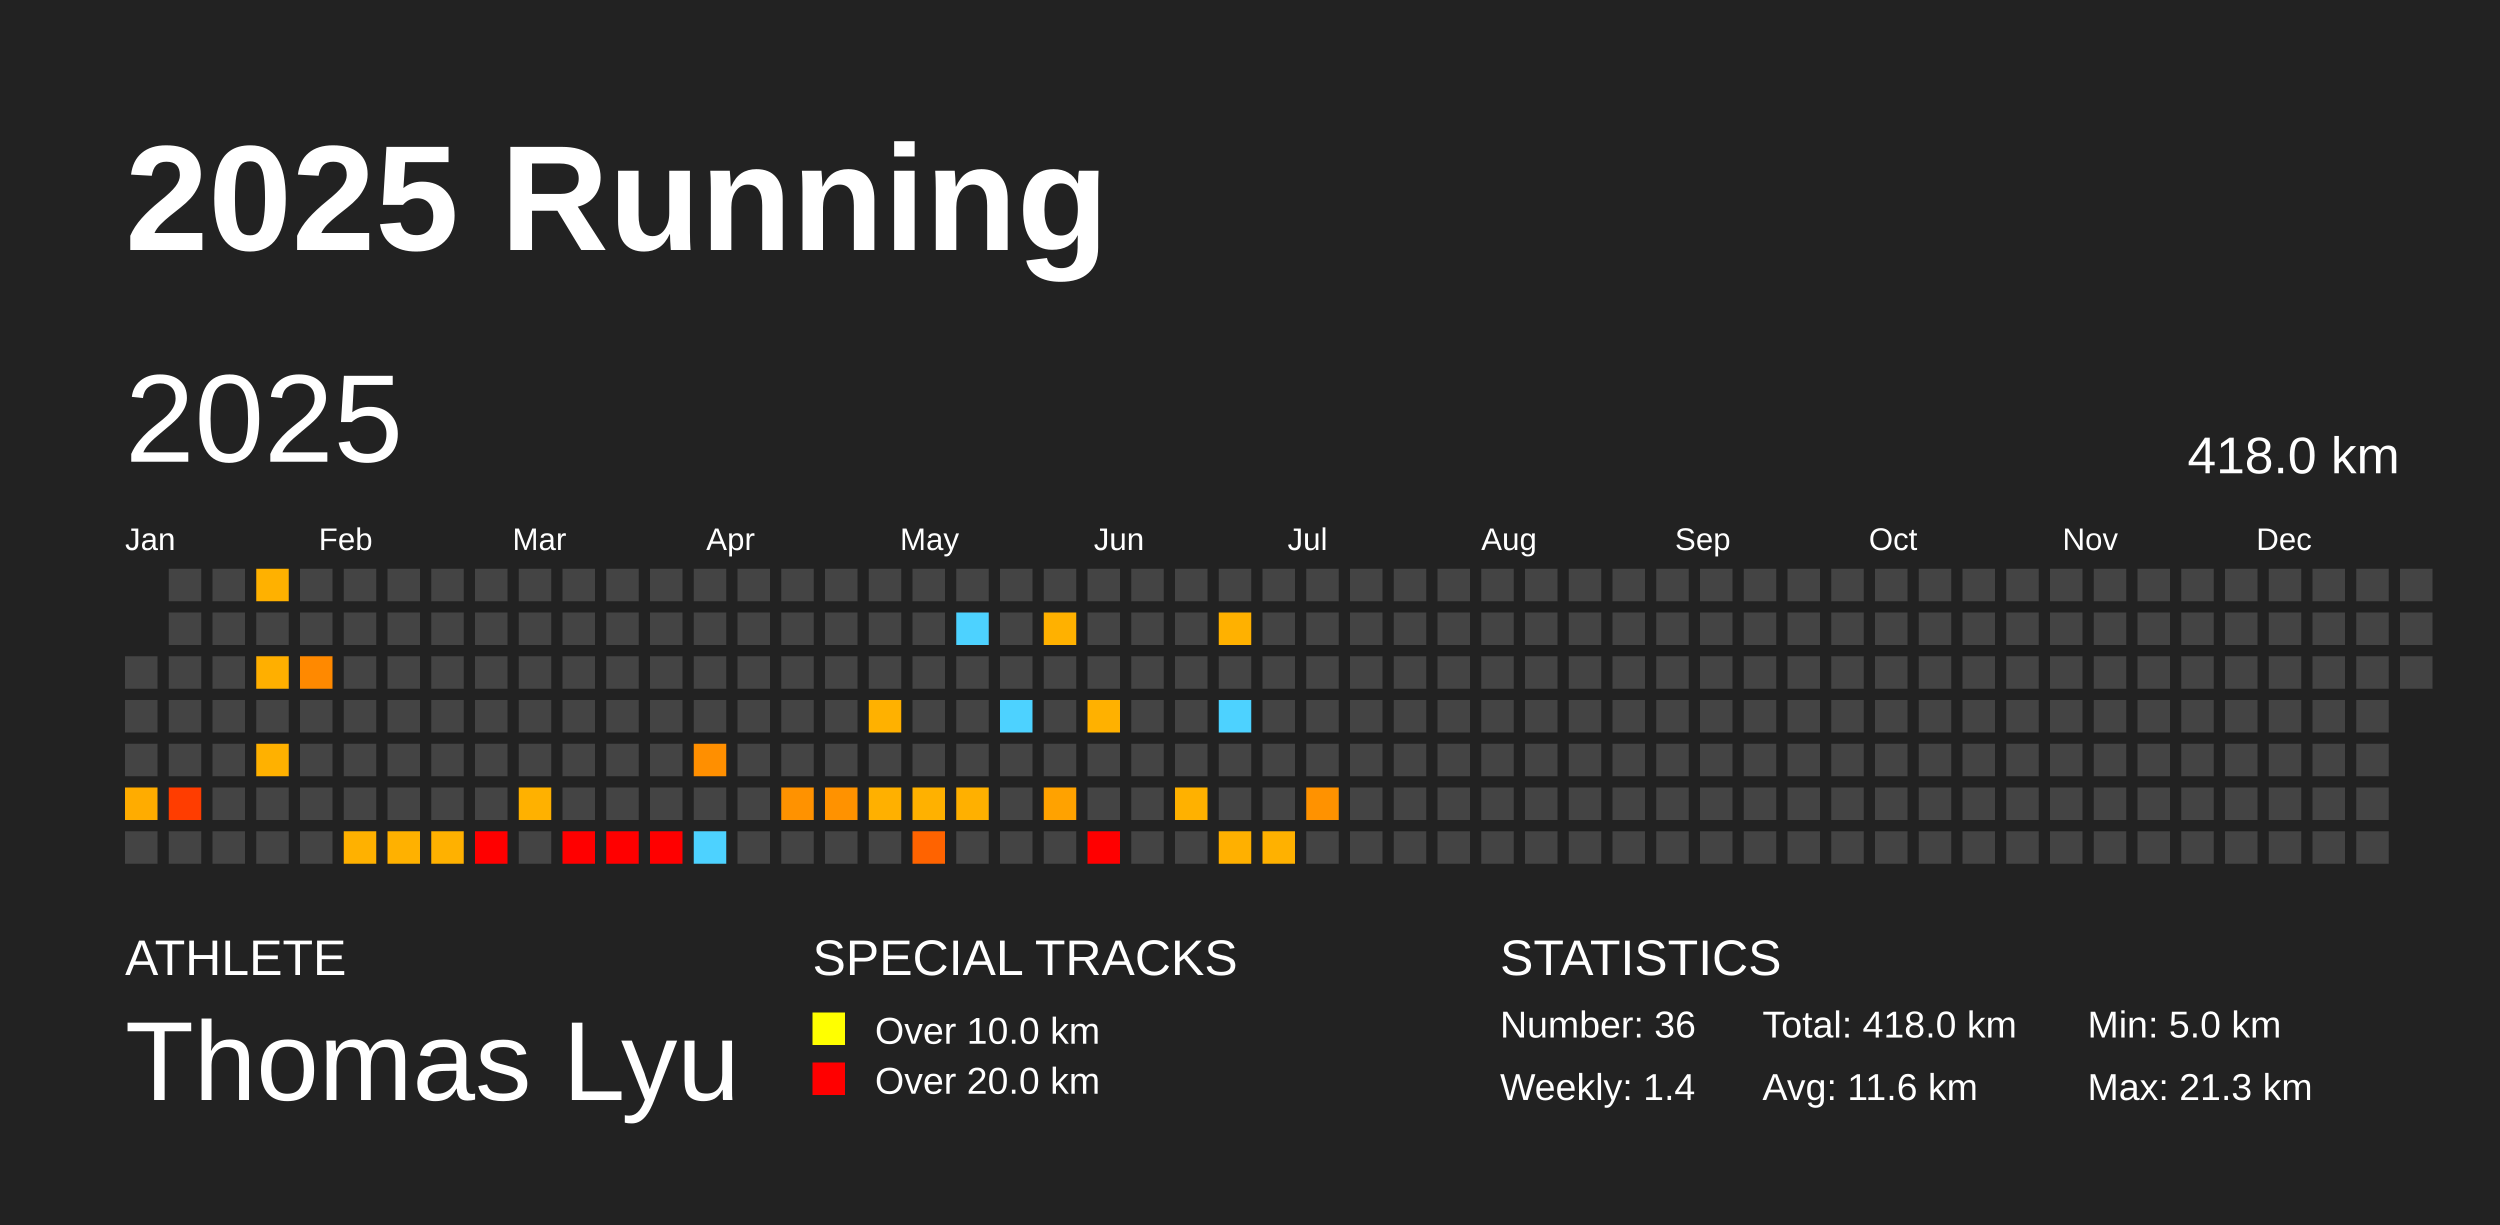
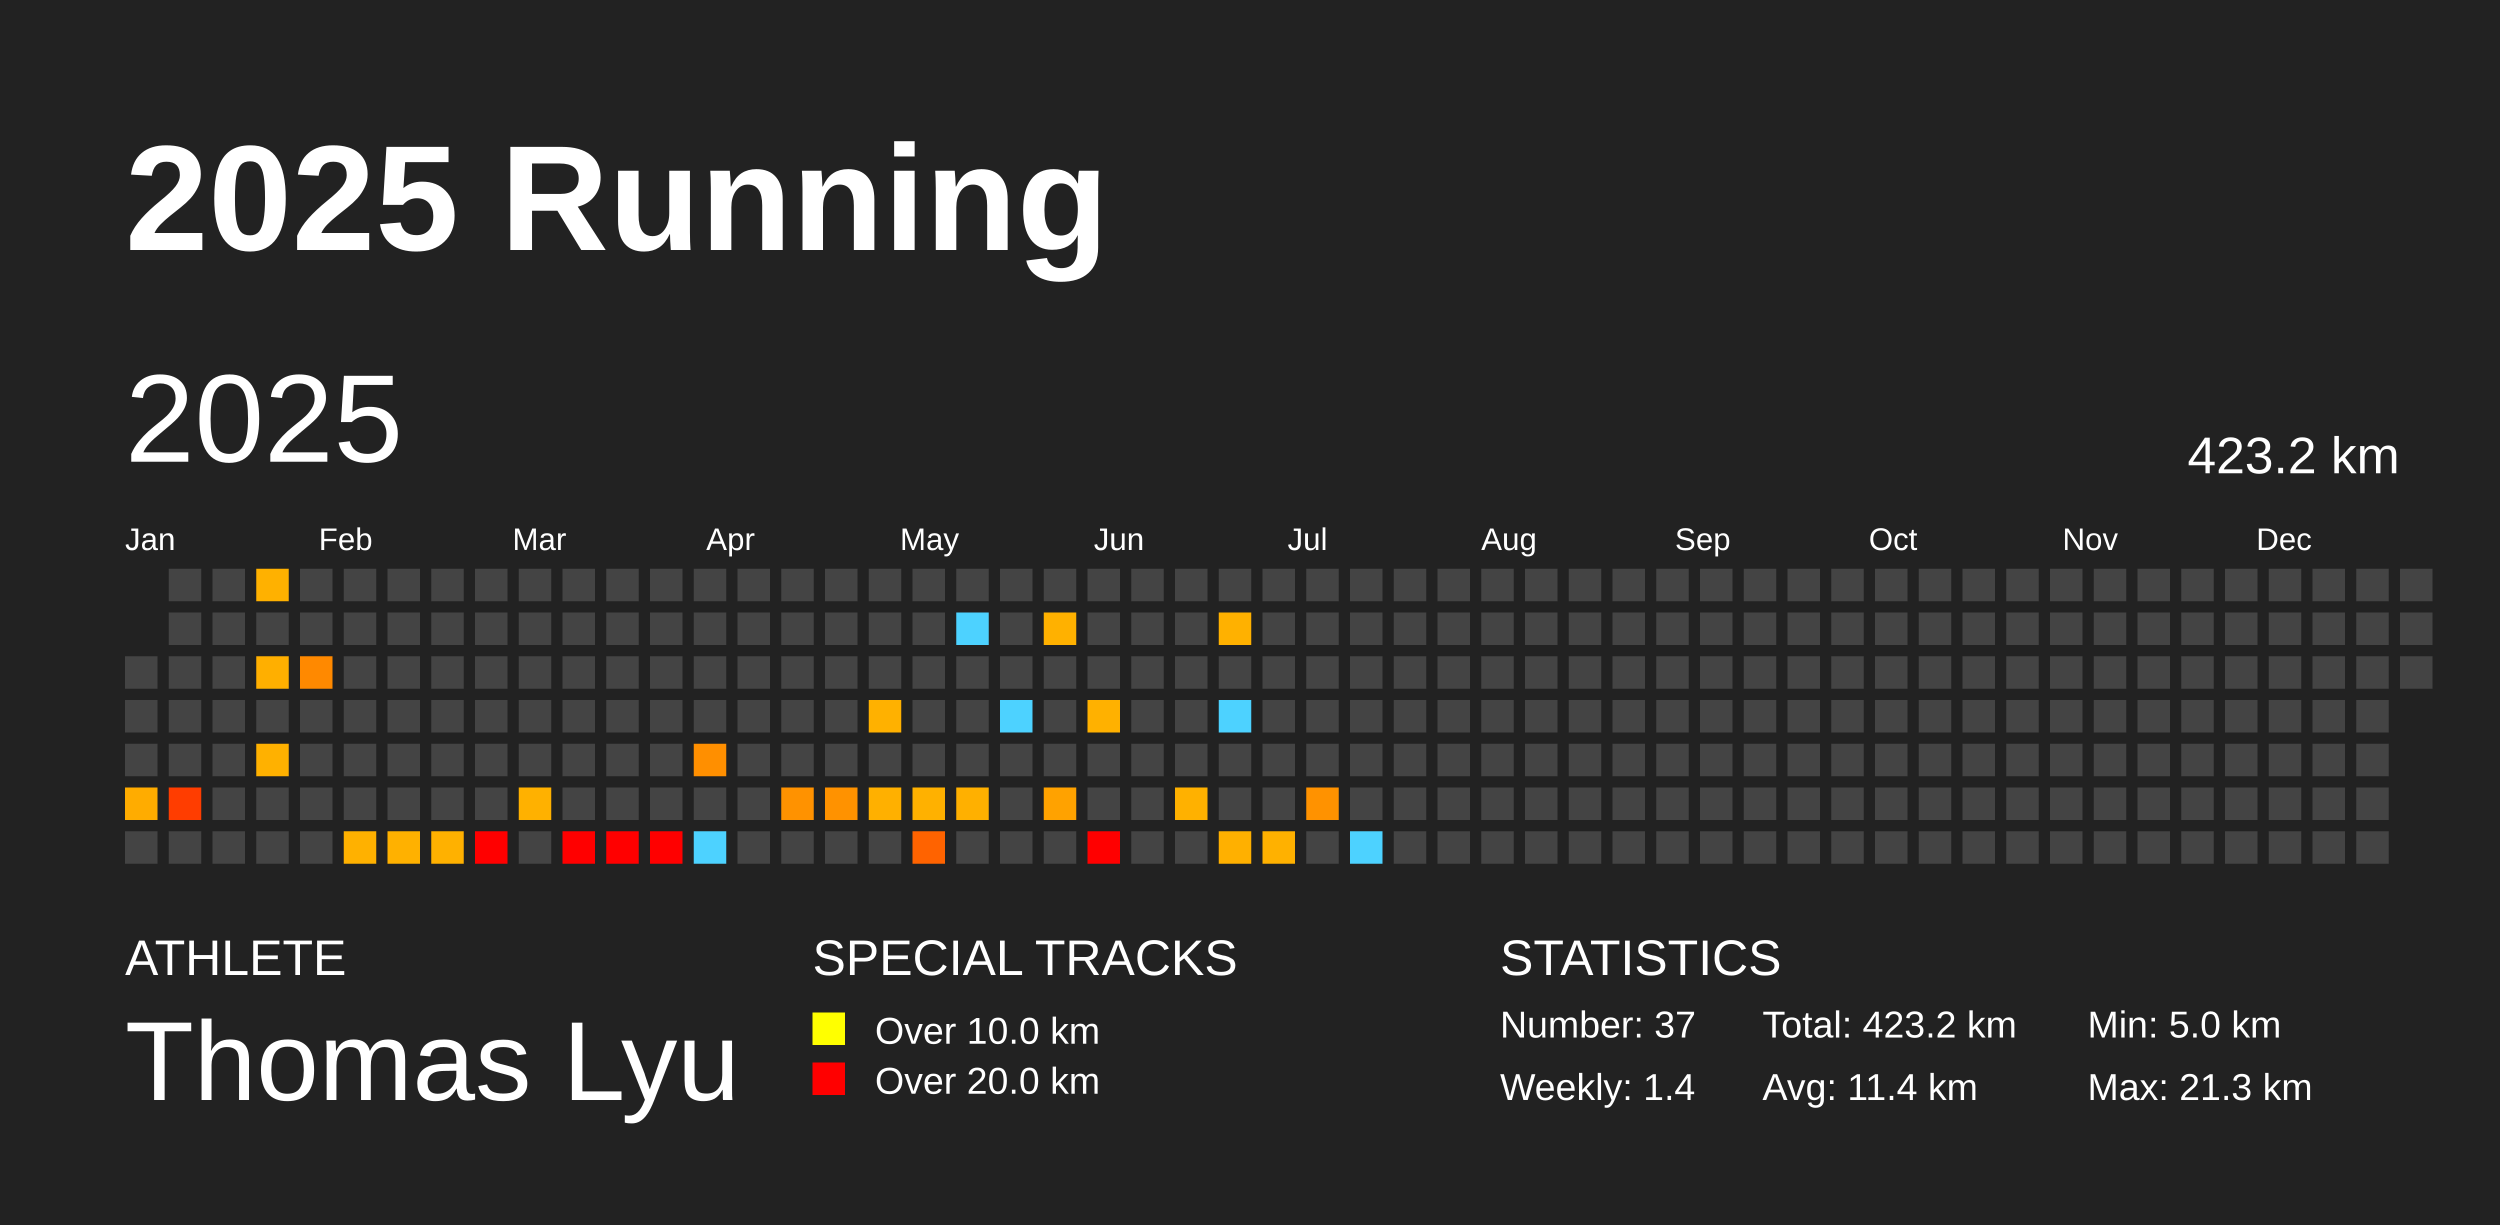
<svg xmlns="http://www.w3.org/2000/svg" baseProfile="full" height="98mm" version="1.1" viewBox="0,0,200,98" width="200mm">
  <defs />
  <rect fill="#222222" height="98" width="200" x="0" y="0" />
  <text fill="#FFFFFF" style="font-size:12px; font-family:Arial; font-weight:bold;" x="10" y="20">2025 Running</text>
  <text fill="#FFFFFF" style="font-size:4px; font-family:Arial" x="10" y="78">ATHLETE</text>
  <text fill="#FFFFFF" style="font-size:9px; font-family:Arial" x="10" y="88">Thomas Lyu</text>
  <text fill="#FFFFFF" style="font-size:4px; font-family:Arial" x="65" y="78">SPECIAL TRACKS</text>
  <rect fill="yellow" height="2.6" width="2.6" x="65" y="81" />
  <text fill="#FFFFFF" style="font-size:3px; font-family:Arial" x="70" y="83.5">Over 10.0 km</text>
  <rect fill="red" height="2.6" width="2.6" x="65" y="85" />
  <text fill="#FFFFFF" style="font-size:3px; font-family:Arial" x="70" y="87.5">Over 20.0 km</text>
  <text fill="#FFFFFF" style="font-size:4px; font-family:Arial" x="120" y="78">STATISTICS</text>
-   <text fill="#FFFFFF" style="font-size:3px; font-family:Arial" x="120" y="83">Number: 36</text>
+   <text fill="#FFFFFF" style="font-size:3px; font-family:Arial" x="120" y="83">Number: 37</text>
  <text fill="#FFFFFF" style="font-size:3px; font-family:Arial" x="120" y="88">Weekly: 1.4</text>
-   <text fill="#FFFFFF" style="font-size:3px; font-family:Arial" x="141" y="83">Total: 418.0 km</text>
-   <text fill="#FFFFFF" style="font-size:3px; font-family:Arial" x="141" y="88">Avg: 11.6 km</text>
+   <text fill="#FFFFFF" style="font-size:3px; font-family:Arial" x="141" y="83">Total: 423.2 km</text>
+   <text fill="#FFFFFF" style="font-size:3px; font-family:Arial" x="141" y="88">Avg: 11.4 km</text>
  <text fill="#FFFFFF" style="font-size:3px; font-family:Arial" x="167" y="83">Min: 5.0 km</text>
  <text fill="#FFFFFF" style="font-size:3px; font-family:Arial" x="167" y="88">Max: 21.3 km</text>
  <text dominant-baseline="hanging" fill="#FFFFFF" style="font-size:10.0px; font-family:Arial;" x="10" y="30">2025</text>
-   <text dominant-baseline="hanging" fill="#FFFFFF" style="font-size:4.125px; font-family:Arial;" x="175" y="35">418.0 km</text>
+   <text dominant-baseline="hanging" fill="#FFFFFF" style="font-size:4.125px; font-family:Arial;" x="175" y="35">423.2 km</text>
  <text fill="#FFFFFF" style="font-size:2.5px; font-family:Arial" x="10.0" y="44">Jan</text>
  <text fill="#FFFFFF" style="font-size:2.5px; font-family:Arial" x="25.5" y="44">Feb</text>
  <text fill="#FFFFFF" style="font-size:2.5px; font-family:Arial" x="41.0" y="44">Mar</text>
  <text fill="#FFFFFF" style="font-size:2.5px; font-family:Arial" x="56.5" y="44">Apr</text>
  <text fill="#FFFFFF" style="font-size:2.5px; font-family:Arial" x="72.0" y="44">May</text>
  <text fill="#FFFFFF" style="font-size:2.5px; font-family:Arial" x="87.5" y="44">Jun</text>
  <text fill="#FFFFFF" style="font-size:2.5px; font-family:Arial" x="103.0" y="44">Jul</text>
  <text fill="#FFFFFF" style="font-size:2.5px; font-family:Arial" x="118.5" y="44">Aug</text>
  <text fill="#FFFFFF" style="font-size:2.5px; font-family:Arial" x="134.0" y="44">Sep</text>
  <text fill="#FFFFFF" style="font-size:2.5px; font-family:Arial" x="149.5" y="44">Oct</text>
  <text fill="#FFFFFF" style="font-size:2.5px; font-family:Arial" x="165.0" y="44">Nov</text>
  <text fill="#FFFFFF" style="font-size:2.5px; font-family:Arial" x="180.5" y="44">Dec</text>
  <rect fill="#444444" height="2.6" width="2.6" x="10.0" y="52.5" />
  <rect fill="#444444" height="2.6" width="2.6" x="10.0" y="56.0" />
  <rect fill="#444444" height="2.6" width="2.6" x="10.0" y="59.5" />
  <rect fill="#ffac00" height="2.6" width="2.6" x="10.0" y="63.0" />
  <rect fill="#444444" height="2.6" width="2.6" x="10.0" y="66.5" />
  <rect fill="#444444" height="2.6" width="2.6" x="13.5" y="45.5" />
  <rect fill="#444444" height="2.6" width="2.6" x="13.5" y="49.0" />
  <rect fill="#444444" height="2.6" width="2.6" x="13.5" y="52.5" />
  <rect fill="#444444" height="2.6" width="2.6" x="13.5" y="56.0" />
  <rect fill="#444444" height="2.6" width="2.6" x="13.5" y="59.5" />
  <rect fill="#ff3d00" height="2.6" width="2.6" x="13.5" y="63.0" />
  <rect fill="#444444" height="2.6" width="2.6" x="13.5" y="66.5" />
  <rect fill="#444444" height="2.6" width="2.6" x="17.0" y="45.5" />
  <rect fill="#444444" height="2.6" width="2.6" x="17.0" y="49.0" />
  <rect fill="#444444" height="2.6" width="2.6" x="17.0" y="52.5" />
  <rect fill="#444444" height="2.6" width="2.6" x="17.0" y="56.0" />
  <rect fill="#444444" height="2.6" width="2.6" x="17.0" y="59.5" />
  <rect fill="#444444" height="2.6" width="2.6" x="17.0" y="63.0" />
  <rect fill="#444444" height="2.6" width="2.6" x="17.0" y="66.5" />
  <rect fill="#ffb100" height="2.6" width="2.6" x="20.5" y="45.5" />
  <rect fill="#444444" height="2.6" width="2.6" x="20.5" y="49.0" />
  <rect fill="#ffaf00" height="2.6" width="2.6" x="20.5" y="52.5" />
  <rect fill="#444444" height="2.6" width="2.6" x="20.5" y="56.0" />
  <rect fill="#ffb100" height="2.6" width="2.6" x="20.5" y="59.5" />
  <rect fill="#444444" height="2.6" width="2.6" x="20.5" y="63.0" />
  <rect fill="#444444" height="2.6" width="2.6" x="20.5" y="66.5" />
  <rect fill="#444444" height="2.6" width="2.6" x="24.0" y="45.5" />
  <rect fill="#444444" height="2.6" width="2.6" x="24.0" y="49.0" />
  <rect fill="#ff8900" height="2.6" width="2.6" x="24.0" y="52.5" />
  <rect fill="#444444" height="2.6" width="2.6" x="24.0" y="56.0" />
  <rect fill="#444444" height="2.6" width="2.6" x="24.0" y="59.5" />
  <rect fill="#444444" height="2.6" width="2.6" x="24.0" y="63.0" />
  <rect fill="#444444" height="2.6" width="2.6" x="24.0" y="66.5" />
  <rect fill="#444444" height="2.6" width="2.6" x="27.5" y="45.5" />
  <rect fill="#444444" height="2.6" width="2.6" x="27.5" y="49.0" />
  <rect fill="#444444" height="2.6" width="2.6" x="27.5" y="52.5" />
  <rect fill="#444444" height="2.6" width="2.6" x="27.5" y="56.0" />
  <rect fill="#444444" height="2.6" width="2.6" x="27.5" y="59.5" />
  <rect fill="#444444" height="2.6" width="2.6" x="27.5" y="63.0" />
  <rect fill="#ffb100" height="2.6" width="2.6" x="27.5" y="66.5" />
  <rect fill="#444444" height="2.6" width="2.6" x="31.0" y="45.5" />
  <rect fill="#444444" height="2.6" width="2.6" x="31.0" y="49.0" />
  <rect fill="#444444" height="2.6" width="2.6" x="31.0" y="52.5" />
  <rect fill="#444444" height="2.6" width="2.6" x="31.0" y="56.0" />
  <rect fill="#444444" height="2.6" width="2.6" x="31.0" y="59.5" />
  <rect fill="#444444" height="2.6" width="2.6" x="31.0" y="63.0" />
  <rect fill="#ffb100" height="2.6" width="2.6" x="31.0" y="66.5" />
  <rect fill="#444444" height="2.6" width="2.6" x="34.5" y="45.5" />
  <rect fill="#444444" height="2.6" width="2.6" x="34.5" y="49.0" />
  <rect fill="#444444" height="2.6" width="2.6" x="34.5" y="52.5" />
  <rect fill="#444444" height="2.6" width="2.6" x="34.5" y="56.0" />
  <rect fill="#444444" height="2.6" width="2.6" x="34.5" y="59.5" />
  <rect fill="#444444" height="2.6" width="2.6" x="34.5" y="63.0" />
  <rect fill="#ffb100" height="2.6" width="2.6" x="34.5" y="66.5" />
  <rect fill="#444444" height="2.6" width="2.6" x="38.0" y="45.5" />
  <rect fill="#444444" height="2.6" width="2.6" x="38.0" y="49.0" />
  <rect fill="#444444" height="2.6" width="2.6" x="38.0" y="52.5" />
  <rect fill="#444444" height="2.6" width="2.6" x="38.0" y="56.0" />
  <rect fill="#444444" height="2.6" width="2.6" x="38.0" y="59.5" />
  <rect fill="#444444" height="2.6" width="2.6" x="38.0" y="63.0" />
  <rect fill="red" height="2.6" width="2.6" x="38.0" y="66.5" />
  <rect fill="#444444" height="2.6" width="2.6" x="41.5" y="45.5" />
  <rect fill="#444444" height="2.6" width="2.6" x="41.5" y="49.0" />
  <rect fill="#444444" height="2.6" width="2.6" x="41.5" y="52.5" />
  <rect fill="#444444" height="2.6" width="2.6" x="41.5" y="56.0" />
  <rect fill="#444444" height="2.6" width="2.6" x="41.5" y="59.5" />
  <rect fill="#ffb100" height="2.6" width="2.6" x="41.5" y="63.0" />
  <rect fill="#444444" height="2.6" width="2.6" x="41.5" y="66.5" />
  <rect fill="#444444" height="2.6" width="2.6" x="45.0" y="45.5" />
  <rect fill="#444444" height="2.6" width="2.6" x="45.0" y="49.0" />
  <rect fill="#444444" height="2.6" width="2.6" x="45.0" y="52.5" />
  <rect fill="#444444" height="2.6" width="2.6" x="45.0" y="56.0" />
  <rect fill="#444444" height="2.6" width="2.6" x="45.0" y="59.5" />
  <rect fill="#444444" height="2.6" width="2.6" x="45.0" y="63.0" />
  <rect fill="red" height="2.6" width="2.6" x="45.0" y="66.5" />
  <rect fill="#444444" height="2.6" width="2.6" x="48.5" y="45.5" />
  <rect fill="#444444" height="2.6" width="2.6" x="48.5" y="49.0" />
  <rect fill="#444444" height="2.6" width="2.6" x="48.5" y="52.5" />
  <rect fill="#444444" height="2.6" width="2.6" x="48.5" y="56.0" />
  <rect fill="#444444" height="2.6" width="2.6" x="48.5" y="59.5" />
  <rect fill="#444444" height="2.6" width="2.6" x="48.5" y="63.0" />
  <rect fill="red" height="2.6" width="2.6" x="48.5" y="66.5" />
  <rect fill="#444444" height="2.6" width="2.6" x="52.0" y="45.5" />
  <rect fill="#444444" height="2.6" width="2.6" x="52.0" y="49.0" />
  <rect fill="#444444" height="2.6" width="2.6" x="52.0" y="52.5" />
  <rect fill="#444444" height="2.6" width="2.6" x="52.0" y="56.0" />
  <rect fill="#444444" height="2.6" width="2.6" x="52.0" y="59.5" />
  <rect fill="#444444" height="2.6" width="2.6" x="52.0" y="63.0" />
  <rect fill="red" height="2.6" width="2.6" x="52.0" y="66.5" />
  <rect fill="#444444" height="2.6" width="2.6" x="55.5" y="45.5" />
  <rect fill="#444444" height="2.6" width="2.6" x="55.5" y="49.0" />
  <rect fill="#444444" height="2.6" width="2.6" x="55.5" y="52.5" />
  <rect fill="#444444" height="2.6" width="2.6" x="55.5" y="56.0" />
  <rect fill="#ff8f00" height="2.6" width="2.6" x="55.5" y="59.5" />
  <rect fill="#444444" height="2.6" width="2.6" x="55.5" y="63.0" />
  <rect fill="#4dd2ff" height="2.6" width="2.6" x="55.5" y="66.5" />
  <rect fill="#444444" height="2.6" width="2.6" x="59.0" y="45.5" />
  <rect fill="#444444" height="2.6" width="2.6" x="59.0" y="49.0" />
  <rect fill="#444444" height="2.6" width="2.6" x="59.0" y="52.5" />
  <rect fill="#444444" height="2.6" width="2.6" x="59.0" y="56.0" />
  <rect fill="#444444" height="2.6" width="2.6" x="59.0" y="59.5" />
  <rect fill="#444444" height="2.6" width="2.6" x="59.0" y="63.0" />
  <rect fill="#444444" height="2.6" width="2.6" x="59.0" y="66.5" />
  <rect fill="#444444" height="2.6" width="2.6" x="62.5" y="45.5" />
  <rect fill="#444444" height="2.6" width="2.6" x="62.5" y="49.0" />
  <rect fill="#444444" height="2.6" width="2.6" x="62.5" y="52.5" />
  <rect fill="#444444" height="2.6" width="2.6" x="62.5" y="56.0" />
  <rect fill="#444444" height="2.6" width="2.6" x="62.5" y="59.5" />
  <rect fill="#ff9200" height="2.6" width="2.6" x="62.5" y="63.0" />
  <rect fill="#444444" height="2.6" width="2.6" x="62.5" y="66.5" />
  <rect fill="#444444" height="2.6" width="2.6" x="66.0" y="45.5" />
  <rect fill="#444444" height="2.6" width="2.6" x="66.0" y="49.0" />
  <rect fill="#444444" height="2.6" width="2.6" x="66.0" y="52.5" />
  <rect fill="#444444" height="2.6" width="2.6" x="66.0" y="56.0" />
  <rect fill="#444444" height="2.6" width="2.6" x="66.0" y="59.5" />
  <rect fill="#ff9200" height="2.6" width="2.6" x="66.0" y="63.0" />
  <rect fill="#444444" height="2.6" width="2.6" x="66.0" y="66.5" />
  <rect fill="#444444" height="2.6" width="2.6" x="69.5" y="45.5" />
  <rect fill="#444444" height="2.6" width="2.6" x="69.5" y="49.0" />
  <rect fill="#444444" height="2.6" width="2.6" x="69.5" y="52.5" />
  <rect fill="#ffb100" height="2.6" width="2.6" x="69.5" y="56.0" />
  <rect fill="#444444" height="2.6" width="2.6" x="69.5" y="59.5" />
  <rect fill="#ffb000" height="2.6" width="2.6" x="69.5" y="63.0" />
  <rect fill="#444444" height="2.6" width="2.6" x="69.5" y="66.5" />
  <rect fill="#444444" height="2.6" width="2.6" x="73.0" y="45.5" />
  <rect fill="#444444" height="2.6" width="2.6" x="73.0" y="49.0" />
  <rect fill="#444444" height="2.6" width="2.6" x="73.0" y="52.5" />
  <rect fill="#444444" height="2.6" width="2.6" x="73.0" y="56.0" />
  <rect fill="#444444" height="2.6" width="2.6" x="73.0" y="59.5" />
  <rect fill="#ffb100" height="2.6" width="2.6" x="73.0" y="63.0" />
  <rect fill="#ff6300" height="2.6" width="2.6" x="73.0" y="66.5" />
  <rect fill="#444444" height="2.6" width="2.6" x="76.5" y="45.5" />
  <rect fill="#4dd2ff" height="2.6" width="2.6" x="76.5" y="49.0" />
  <rect fill="#444444" height="2.6" width="2.6" x="76.5" y="52.5" />
  <rect fill="#444444" height="2.6" width="2.6" x="76.5" y="56.0" />
  <rect fill="#444444" height="2.6" width="2.6" x="76.5" y="59.5" />
  <rect fill="#ffb000" height="2.6" width="2.6" x="76.5" y="63.0" />
  <rect fill="#444444" height="2.6" width="2.6" x="76.5" y="66.5" />
  <rect fill="#444444" height="2.6" width="2.6" x="80.0" y="45.5" />
  <rect fill="#444444" height="2.6" width="2.6" x="80.0" y="49.0" />
  <rect fill="#444444" height="2.6" width="2.6" x="80.0" y="52.5" />
  <rect fill="#4dd2ff" height="2.6" width="2.6" x="80.0" y="56.0" />
  <rect fill="#444444" height="2.6" width="2.6" x="80.0" y="59.5" />
  <rect fill="#444444" height="2.6" width="2.6" x="80.0" y="63.0" />
  <rect fill="#444444" height="2.6" width="2.6" x="80.0" y="66.5" />
  <rect fill="#444444" height="2.6" width="2.6" x="83.5" y="45.5" />
  <rect fill="#ffb100" height="2.6" width="2.6" x="83.5" y="49.0" />
  <rect fill="#444444" height="2.6" width="2.6" x="83.5" y="52.5" />
  <rect fill="#444444" height="2.6" width="2.6" x="83.5" y="56.0" />
  <rect fill="#444444" height="2.6" width="2.6" x="83.5" y="59.5" />
  <rect fill="#ffa200" height="2.6" width="2.6" x="83.5" y="63.0" />
  <rect fill="#444444" height="2.6" width="2.6" x="83.5" y="66.5" />
  <rect fill="#444444" height="2.6" width="2.6" x="87.0" y="45.5" />
  <rect fill="#444444" height="2.6" width="2.6" x="87.0" y="49.0" />
  <rect fill="#444444" height="2.6" width="2.6" x="87.0" y="52.5" />
  <rect fill="#ffb100" height="2.6" width="2.6" x="87.0" y="56.0" />
  <rect fill="#444444" height="2.6" width="2.6" x="87.0" y="59.5" />
  <rect fill="#444444" height="2.6" width="2.6" x="87.0" y="63.0" />
  <rect fill="red" height="2.6" width="2.6" x="87.0" y="66.5" />
  <rect fill="#444444" height="2.6" width="2.6" x="90.5" y="45.5" />
  <rect fill="#444444" height="2.6" width="2.6" x="90.5" y="49.0" />
  <rect fill="#444444" height="2.6" width="2.6" x="90.5" y="52.5" />
  <rect fill="#444444" height="2.6" width="2.6" x="90.5" y="56.0" />
  <rect fill="#444444" height="2.6" width="2.6" x="90.5" y="59.5" />
  <rect fill="#444444" height="2.6" width="2.6" x="90.5" y="63.0" />
  <rect fill="#444444" height="2.6" width="2.6" x="90.5" y="66.5" />
  <rect fill="#444444" height="2.6" width="2.6" x="94.0" y="45.5" />
  <rect fill="#444444" height="2.6" width="2.6" x="94.0" y="49.0" />
  <rect fill="#444444" height="2.6" width="2.6" x="94.0" y="52.5" />
  <rect fill="#444444" height="2.6" width="2.6" x="94.0" y="56.0" />
  <rect fill="#444444" height="2.6" width="2.6" x="94.0" y="59.5" />
  <rect fill="#ffb100" height="2.6" width="2.6" x="94.0" y="63.0" />
  <rect fill="#444444" height="2.6" width="2.6" x="94.0" y="66.5" />
  <rect fill="#444444" height="2.6" width="2.6" x="97.5" y="45.5" />
  <rect fill="#ffb100" height="2.6" width="2.6" x="97.5" y="49.0" />
  <rect fill="#444444" height="2.6" width="2.6" x="97.5" y="52.5" />
  <rect fill="#4dd2ff" height="2.6" width="2.6" x="97.5" y="56.0" />
  <rect fill="#444444" height="2.6" width="2.6" x="97.5" y="59.5" />
  <rect fill="#444444" height="2.6" width="2.6" x="97.5" y="63.0" />
  <rect fill="#ffb000" height="2.6" width="2.6" x="97.5" y="66.5" />
  <rect fill="#444444" height="2.6" width="2.6" x="101.0" y="45.5" />
  <rect fill="#444444" height="2.6" width="2.6" x="101.0" y="49.0" />
  <rect fill="#444444" height="2.6" width="2.6" x="101.0" y="52.5" />
  <rect fill="#444444" height="2.6" width="2.6" x="101.0" y="56.0" />
  <rect fill="#444444" height="2.6" width="2.6" x="101.0" y="59.5" />
  <rect fill="#444444" height="2.6" width="2.6" x="101.0" y="63.0" />
  <rect fill="#ffb100" height="2.6" width="2.6" x="101.0" y="66.5" />
  <rect fill="#444444" height="2.6" width="2.6" x="104.5" y="45.5" />
  <rect fill="#444444" height="2.6" width="2.6" x="104.5" y="49.0" />
  <rect fill="#444444" height="2.6" width="2.6" x="104.5" y="52.5" />
  <rect fill="#444444" height="2.6" width="2.6" x="104.5" y="56.0" />
  <rect fill="#444444" height="2.6" width="2.6" x="104.5" y="59.5" />
  <rect fill="#ff9200" height="2.6" width="2.6" x="104.5" y="63.0" />
  <rect fill="#444444" height="2.6" width="2.6" x="104.5" y="66.5" />
  <rect fill="#444444" height="2.6" width="2.6" x="108.0" y="45.5" />
  <rect fill="#444444" height="2.6" width="2.6" x="108.0" y="49.0" />
  <rect fill="#444444" height="2.6" width="2.6" x="108.0" y="52.5" />
  <rect fill="#444444" height="2.6" width="2.6" x="108.0" y="56.0" />
  <rect fill="#444444" height="2.6" width="2.6" x="108.0" y="59.5" />
  <rect fill="#444444" height="2.6" width="2.6" x="108.0" y="63.0" />
-   <rect fill="#444444" height="2.6" width="2.6" x="108.0" y="66.5" />
+   <rect fill="#4dd2ff" height="2.6" width="2.6" x="108.0" y="66.5" />
  <rect fill="#444444" height="2.6" width="2.6" x="111.5" y="45.5" />
  <rect fill="#444444" height="2.6" width="2.6" x="111.5" y="49.0" />
  <rect fill="#444444" height="2.6" width="2.6" x="111.5" y="52.5" />
  <rect fill="#444444" height="2.6" width="2.6" x="111.5" y="56.0" />
  <rect fill="#444444" height="2.6" width="2.6" x="111.5" y="59.5" />
  <rect fill="#444444" height="2.6" width="2.6" x="111.5" y="63.0" />
  <rect fill="#444444" height="2.6" width="2.6" x="111.5" y="66.5" />
  <rect fill="#444444" height="2.6" width="2.6" x="115.0" y="45.5" />
  <rect fill="#444444" height="2.6" width="2.6" x="115.0" y="49.0" />
  <rect fill="#444444" height="2.6" width="2.6" x="115.0" y="52.5" />
  <rect fill="#444444" height="2.6" width="2.6" x="115.0" y="56.0" />
  <rect fill="#444444" height="2.6" width="2.6" x="115.0" y="59.5" />
  <rect fill="#444444" height="2.6" width="2.6" x="115.0" y="63.0" />
  <rect fill="#444444" height="2.6" width="2.6" x="115.0" y="66.5" />
  <rect fill="#444444" height="2.6" width="2.6" x="118.5" y="45.5" />
  <rect fill="#444444" height="2.6" width="2.6" x="118.5" y="49.0" />
  <rect fill="#444444" height="2.6" width="2.6" x="118.5" y="52.5" />
  <rect fill="#444444" height="2.6" width="2.6" x="118.5" y="56.0" />
  <rect fill="#444444" height="2.6" width="2.6" x="118.5" y="59.5" />
  <rect fill="#444444" height="2.6" width="2.6" x="118.5" y="63.0" />
  <rect fill="#444444" height="2.6" width="2.6" x="118.5" y="66.5" />
  <rect fill="#444444" height="2.6" width="2.6" x="122.0" y="45.5" />
  <rect fill="#444444" height="2.6" width="2.6" x="122.0" y="49.0" />
  <rect fill="#444444" height="2.6" width="2.6" x="122.0" y="52.5" />
  <rect fill="#444444" height="2.6" width="2.6" x="122.0" y="56.0" />
  <rect fill="#444444" height="2.6" width="2.6" x="122.0" y="59.5" />
  <rect fill="#444444" height="2.6" width="2.6" x="122.0" y="63.0" />
  <rect fill="#444444" height="2.6" width="2.6" x="122.0" y="66.5" />
  <rect fill="#444444" height="2.6" width="2.6" x="125.5" y="45.5" />
  <rect fill="#444444" height="2.6" width="2.6" x="125.5" y="49.0" />
  <rect fill="#444444" height="2.6" width="2.6" x="125.5" y="52.5" />
  <rect fill="#444444" height="2.6" width="2.6" x="125.5" y="56.0" />
  <rect fill="#444444" height="2.6" width="2.6" x="125.5" y="59.5" />
  <rect fill="#444444" height="2.6" width="2.6" x="125.5" y="63.0" />
  <rect fill="#444444" height="2.6" width="2.6" x="125.5" y="66.5" />
  <rect fill="#444444" height="2.6" width="2.6" x="129.0" y="45.5" />
  <rect fill="#444444" height="2.6" width="2.6" x="129.0" y="49.0" />
  <rect fill="#444444" height="2.6" width="2.6" x="129.0" y="52.5" />
  <rect fill="#444444" height="2.6" width="2.6" x="129.0" y="56.0" />
  <rect fill="#444444" height="2.6" width="2.6" x="129.0" y="59.5" />
  <rect fill="#444444" height="2.6" width="2.6" x="129.0" y="63.0" />
  <rect fill="#444444" height="2.6" width="2.6" x="129.0" y="66.5" />
  <rect fill="#444444" height="2.6" width="2.6" x="132.5" y="45.5" />
  <rect fill="#444444" height="2.6" width="2.6" x="132.5" y="49.0" />
  <rect fill="#444444" height="2.6" width="2.6" x="132.5" y="52.5" />
  <rect fill="#444444" height="2.6" width="2.6" x="132.5" y="56.0" />
  <rect fill="#444444" height="2.6" width="2.6" x="132.5" y="59.5" />
  <rect fill="#444444" height="2.6" width="2.6" x="132.5" y="63.0" />
  <rect fill="#444444" height="2.6" width="2.6" x="132.5" y="66.5" />
  <rect fill="#444444" height="2.6" width="2.6" x="136.0" y="45.5" />
  <rect fill="#444444" height="2.6" width="2.6" x="136.0" y="49.0" />
  <rect fill="#444444" height="2.6" width="2.6" x="136.0" y="52.5" />
  <rect fill="#444444" height="2.6" width="2.6" x="136.0" y="56.0" />
  <rect fill="#444444" height="2.6" width="2.6" x="136.0" y="59.5" />
  <rect fill="#444444" height="2.6" width="2.6" x="136.0" y="63.0" />
  <rect fill="#444444" height="2.6" width="2.6" x="136.0" y="66.5" />
  <rect fill="#444444" height="2.6" width="2.6" x="139.5" y="45.5" />
  <rect fill="#444444" height="2.6" width="2.6" x="139.5" y="49.0" />
  <rect fill="#444444" height="2.6" width="2.6" x="139.5" y="52.5" />
  <rect fill="#444444" height="2.6" width="2.6" x="139.5" y="56.0" />
  <rect fill="#444444" height="2.6" width="2.6" x="139.5" y="59.5" />
  <rect fill="#444444" height="2.6" width="2.6" x="139.5" y="63.0" />
  <rect fill="#444444" height="2.6" width="2.6" x="139.5" y="66.5" />
  <rect fill="#444444" height="2.6" width="2.6" x="143.0" y="45.5" />
  <rect fill="#444444" height="2.6" width="2.6" x="143.0" y="49.0" />
  <rect fill="#444444" height="2.6" width="2.6" x="143.0" y="52.5" />
  <rect fill="#444444" height="2.6" width="2.6" x="143.0" y="56.0" />
  <rect fill="#444444" height="2.6" width="2.6" x="143.0" y="59.5" />
  <rect fill="#444444" height="2.6" width="2.6" x="143.0" y="63.0" />
  <rect fill="#444444" height="2.6" width="2.6" x="143.0" y="66.5" />
  <rect fill="#444444" height="2.6" width="2.6" x="146.5" y="45.5" />
  <rect fill="#444444" height="2.6" width="2.6" x="146.5" y="49.0" />
  <rect fill="#444444" height="2.6" width="2.6" x="146.5" y="52.5" />
  <rect fill="#444444" height="2.6" width="2.6" x="146.5" y="56.0" />
  <rect fill="#444444" height="2.6" width="2.6" x="146.5" y="59.5" />
  <rect fill="#444444" height="2.6" width="2.6" x="146.5" y="63.0" />
  <rect fill="#444444" height="2.6" width="2.6" x="146.5" y="66.5" />
  <rect fill="#444444" height="2.6" width="2.6" x="150.0" y="45.5" />
  <rect fill="#444444" height="2.6" width="2.6" x="150.0" y="49.0" />
  <rect fill="#444444" height="2.6" width="2.6" x="150.0" y="52.5" />
  <rect fill="#444444" height="2.6" width="2.6" x="150.0" y="56.0" />
  <rect fill="#444444" height="2.6" width="2.6" x="150.0" y="59.5" />
  <rect fill="#444444" height="2.6" width="2.6" x="150.0" y="63.0" />
  <rect fill="#444444" height="2.6" width="2.6" x="150.0" y="66.5" />
  <rect fill="#444444" height="2.6" width="2.6" x="153.5" y="45.5" />
  <rect fill="#444444" height="2.6" width="2.6" x="153.5" y="49.0" />
  <rect fill="#444444" height="2.6" width="2.6" x="153.5" y="52.5" />
  <rect fill="#444444" height="2.6" width="2.6" x="153.5" y="56.0" />
  <rect fill="#444444" height="2.6" width="2.6" x="153.5" y="59.5" />
  <rect fill="#444444" height="2.6" width="2.6" x="153.5" y="63.0" />
  <rect fill="#444444" height="2.6" width="2.6" x="153.5" y="66.5" />
  <rect fill="#444444" height="2.6" width="2.6" x="157.0" y="45.5" />
  <rect fill="#444444" height="2.6" width="2.6" x="157.0" y="49.0" />
  <rect fill="#444444" height="2.6" width="2.6" x="157.0" y="52.5" />
  <rect fill="#444444" height="2.6" width="2.6" x="157.0" y="56.0" />
  <rect fill="#444444" height="2.6" width="2.6" x="157.0" y="59.5" />
  <rect fill="#444444" height="2.6" width="2.6" x="157.0" y="63.0" />
  <rect fill="#444444" height="2.6" width="2.6" x="157.0" y="66.5" />
  <rect fill="#444444" height="2.6" width="2.6" x="160.5" y="45.5" />
  <rect fill="#444444" height="2.6" width="2.6" x="160.5" y="49.0" />
  <rect fill="#444444" height="2.6" width="2.6" x="160.5" y="52.5" />
  <rect fill="#444444" height="2.6" width="2.6" x="160.5" y="56.0" />
  <rect fill="#444444" height="2.6" width="2.6" x="160.5" y="59.5" />
  <rect fill="#444444" height="2.6" width="2.6" x="160.5" y="63.0" />
  <rect fill="#444444" height="2.6" width="2.6" x="160.5" y="66.5" />
  <rect fill="#444444" height="2.6" width="2.6" x="164.0" y="45.5" />
  <rect fill="#444444" height="2.6" width="2.6" x="164.0" y="49.0" />
  <rect fill="#444444" height="2.6" width="2.6" x="164.0" y="52.5" />
  <rect fill="#444444" height="2.6" width="2.6" x="164.0" y="56.0" />
  <rect fill="#444444" height="2.6" width="2.6" x="164.0" y="59.5" />
  <rect fill="#444444" height="2.6" width="2.6" x="164.0" y="63.0" />
  <rect fill="#444444" height="2.6" width="2.6" x="164.0" y="66.5" />
  <rect fill="#444444" height="2.6" width="2.6" x="167.5" y="45.5" />
  <rect fill="#444444" height="2.6" width="2.6" x="167.5" y="49.0" />
  <rect fill="#444444" height="2.6" width="2.6" x="167.5" y="52.5" />
  <rect fill="#444444" height="2.6" width="2.6" x="167.5" y="56.0" />
  <rect fill="#444444" height="2.6" width="2.6" x="167.5" y="59.5" />
  <rect fill="#444444" height="2.6" width="2.6" x="167.5" y="63.0" />
  <rect fill="#444444" height="2.6" width="2.6" x="167.5" y="66.5" />
  <rect fill="#444444" height="2.6" width="2.6" x="171.0" y="45.5" />
  <rect fill="#444444" height="2.6" width="2.6" x="171.0" y="49.0" />
  <rect fill="#444444" height="2.6" width="2.6" x="171.0" y="52.5" />
  <rect fill="#444444" height="2.6" width="2.6" x="171.0" y="56.0" />
  <rect fill="#444444" height="2.6" width="2.6" x="171.0" y="59.5" />
  <rect fill="#444444" height="2.6" width="2.6" x="171.0" y="63.0" />
  <rect fill="#444444" height="2.6" width="2.6" x="171.0" y="66.5" />
  <rect fill="#444444" height="2.6" width="2.6" x="174.5" y="45.5" />
  <rect fill="#444444" height="2.6" width="2.6" x="174.5" y="49.0" />
  <rect fill="#444444" height="2.6" width="2.6" x="174.5" y="52.5" />
  <rect fill="#444444" height="2.6" width="2.6" x="174.5" y="56.0" />
  <rect fill="#444444" height="2.6" width="2.6" x="174.5" y="59.5" />
  <rect fill="#444444" height="2.6" width="2.6" x="174.5" y="63.0" />
  <rect fill="#444444" height="2.6" width="2.6" x="174.5" y="66.5" />
  <rect fill="#444444" height="2.6" width="2.6" x="178.0" y="45.5" />
  <rect fill="#444444" height="2.6" width="2.6" x="178.0" y="49.0" />
  <rect fill="#444444" height="2.6" width="2.6" x="178.0" y="52.5" />
  <rect fill="#444444" height="2.6" width="2.6" x="178.0" y="56.0" />
  <rect fill="#444444" height="2.6" width="2.6" x="178.0" y="59.5" />
  <rect fill="#444444" height="2.6" width="2.6" x="178.0" y="63.0" />
  <rect fill="#444444" height="2.6" width="2.6" x="178.0" y="66.5" />
  <rect fill="#444444" height="2.6" width="2.6" x="181.5" y="45.5" />
  <rect fill="#444444" height="2.6" width="2.6" x="181.5" y="49.0" />
  <rect fill="#444444" height="2.6" width="2.6" x="181.5" y="52.5" />
  <rect fill="#444444" height="2.6" width="2.6" x="181.5" y="56.0" />
  <rect fill="#444444" height="2.6" width="2.6" x="181.5" y="59.5" />
  <rect fill="#444444" height="2.6" width="2.6" x="181.5" y="63.0" />
  <rect fill="#444444" height="2.6" width="2.6" x="181.5" y="66.5" />
  <rect fill="#444444" height="2.6" width="2.6" x="185.0" y="45.5" />
  <rect fill="#444444" height="2.6" width="2.6" x="185.0" y="49.0" />
  <rect fill="#444444" height="2.6" width="2.6" x="185.0" y="52.5" />
  <rect fill="#444444" height="2.6" width="2.6" x="185.0" y="56.0" />
  <rect fill="#444444" height="2.6" width="2.6" x="185.0" y="59.5" />
  <rect fill="#444444" height="2.6" width="2.6" x="185.0" y="63.0" />
  <rect fill="#444444" height="2.6" width="2.6" x="185.0" y="66.5" />
  <rect fill="#444444" height="2.6" width="2.6" x="188.5" y="45.5" />
  <rect fill="#444444" height="2.6" width="2.6" x="188.5" y="49.0" />
  <rect fill="#444444" height="2.6" width="2.6" x="188.5" y="52.5" />
  <rect fill="#444444" height="2.6" width="2.6" x="188.5" y="56.0" />
  <rect fill="#444444" height="2.6" width="2.6" x="188.5" y="59.5" />
  <rect fill="#444444" height="2.6" width="2.6" x="188.5" y="63.0" />
  <rect fill="#444444" height="2.6" width="2.6" x="188.5" y="66.5" />
  <rect fill="#444444" height="2.6" width="2.6" x="192.0" y="45.5" />
  <rect fill="#444444" height="2.6" width="2.6" x="192.0" y="49.0" />
  <rect fill="#444444" height="2.6" width="2.6" x="192.0" y="52.5" />
</svg>
